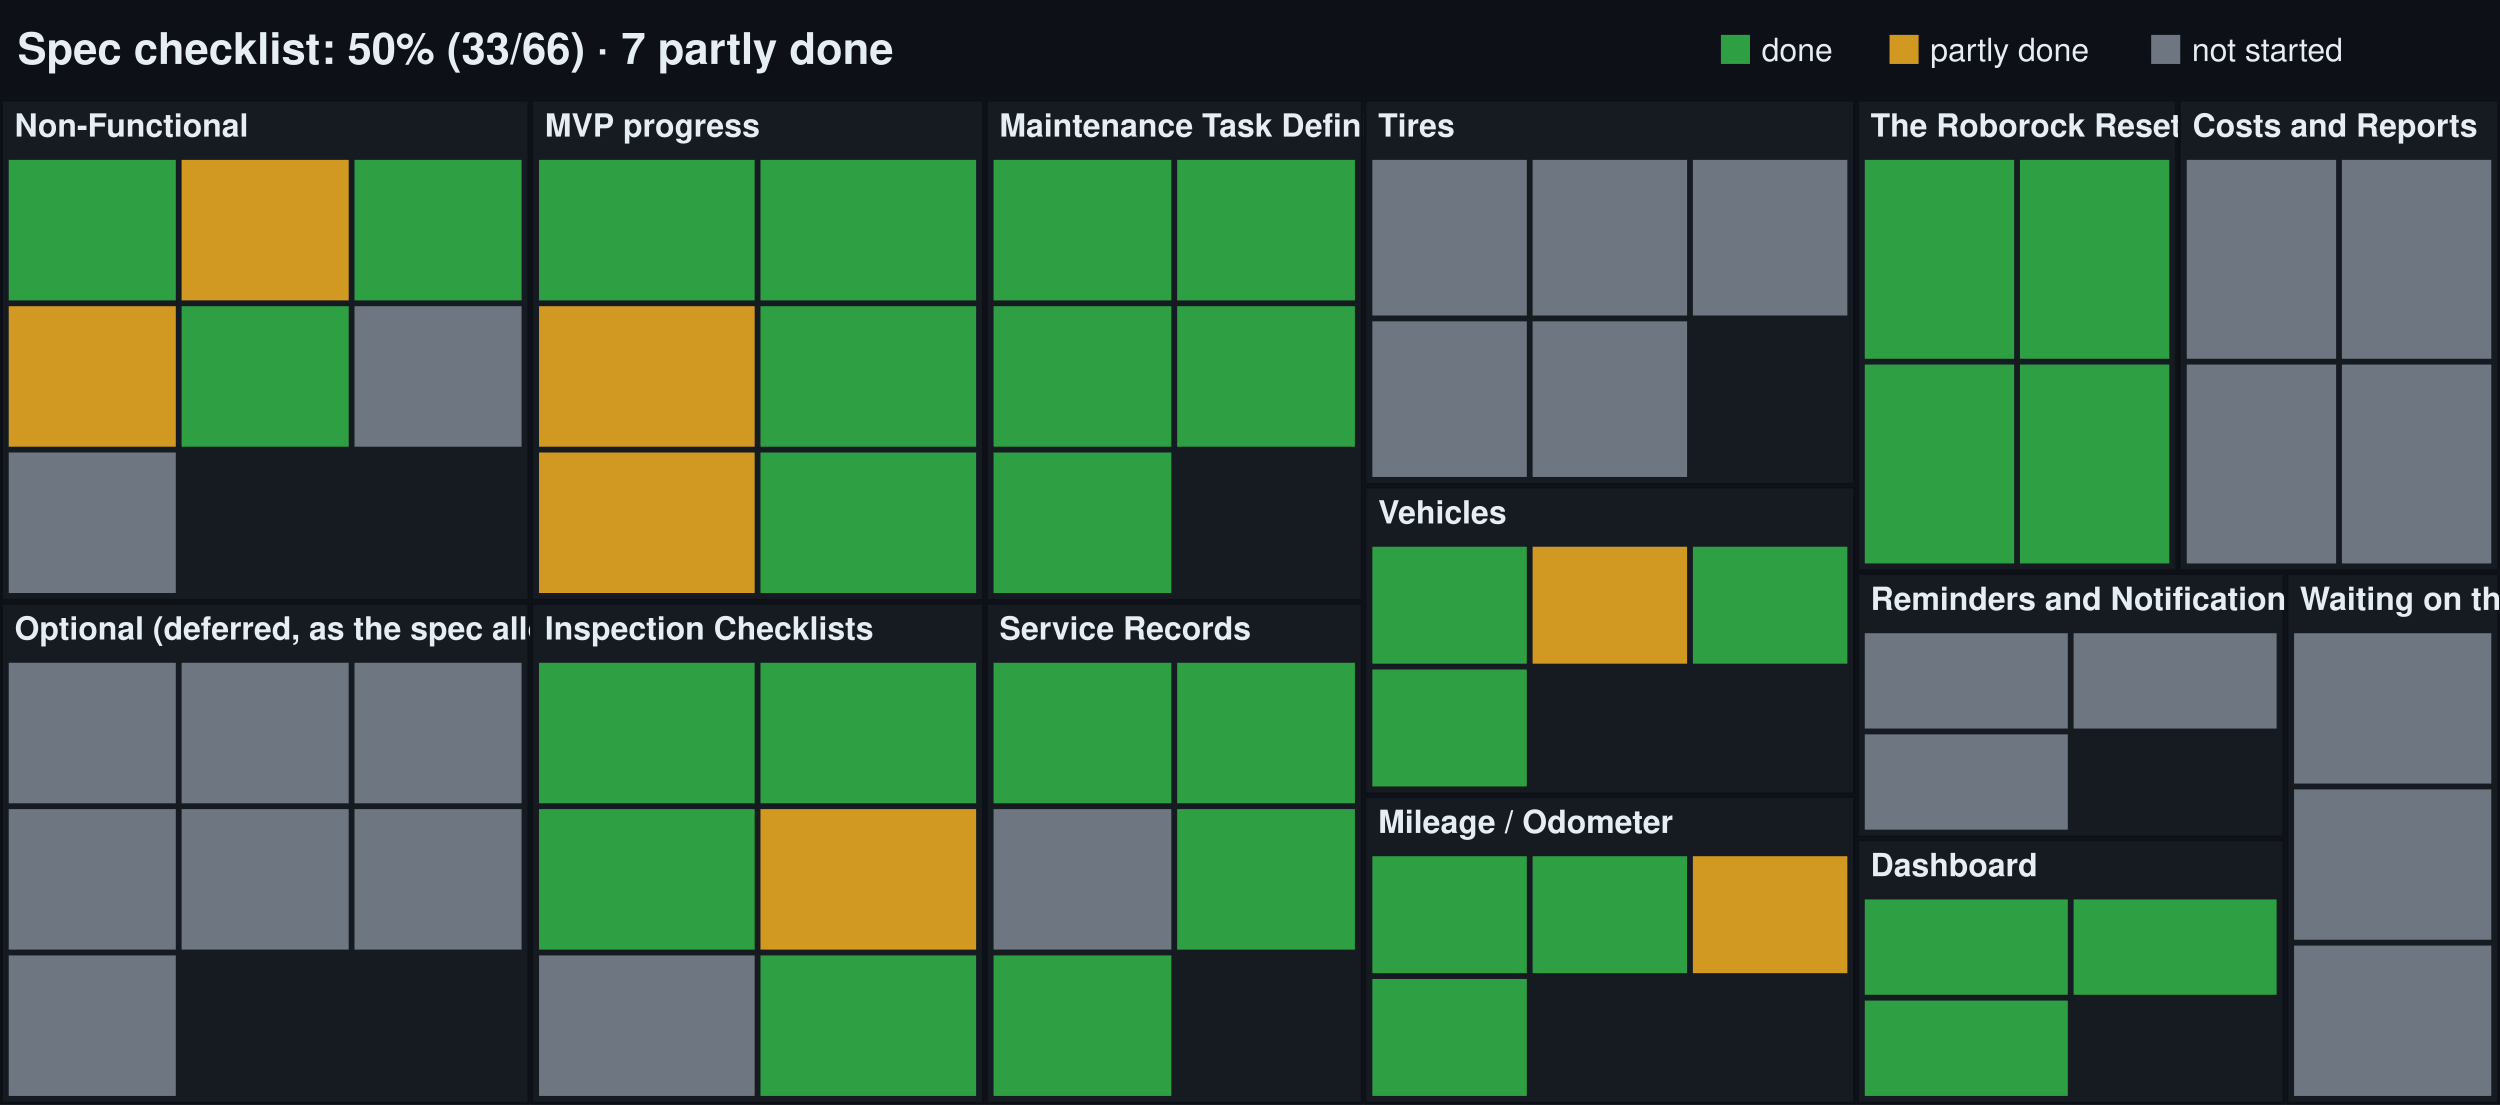
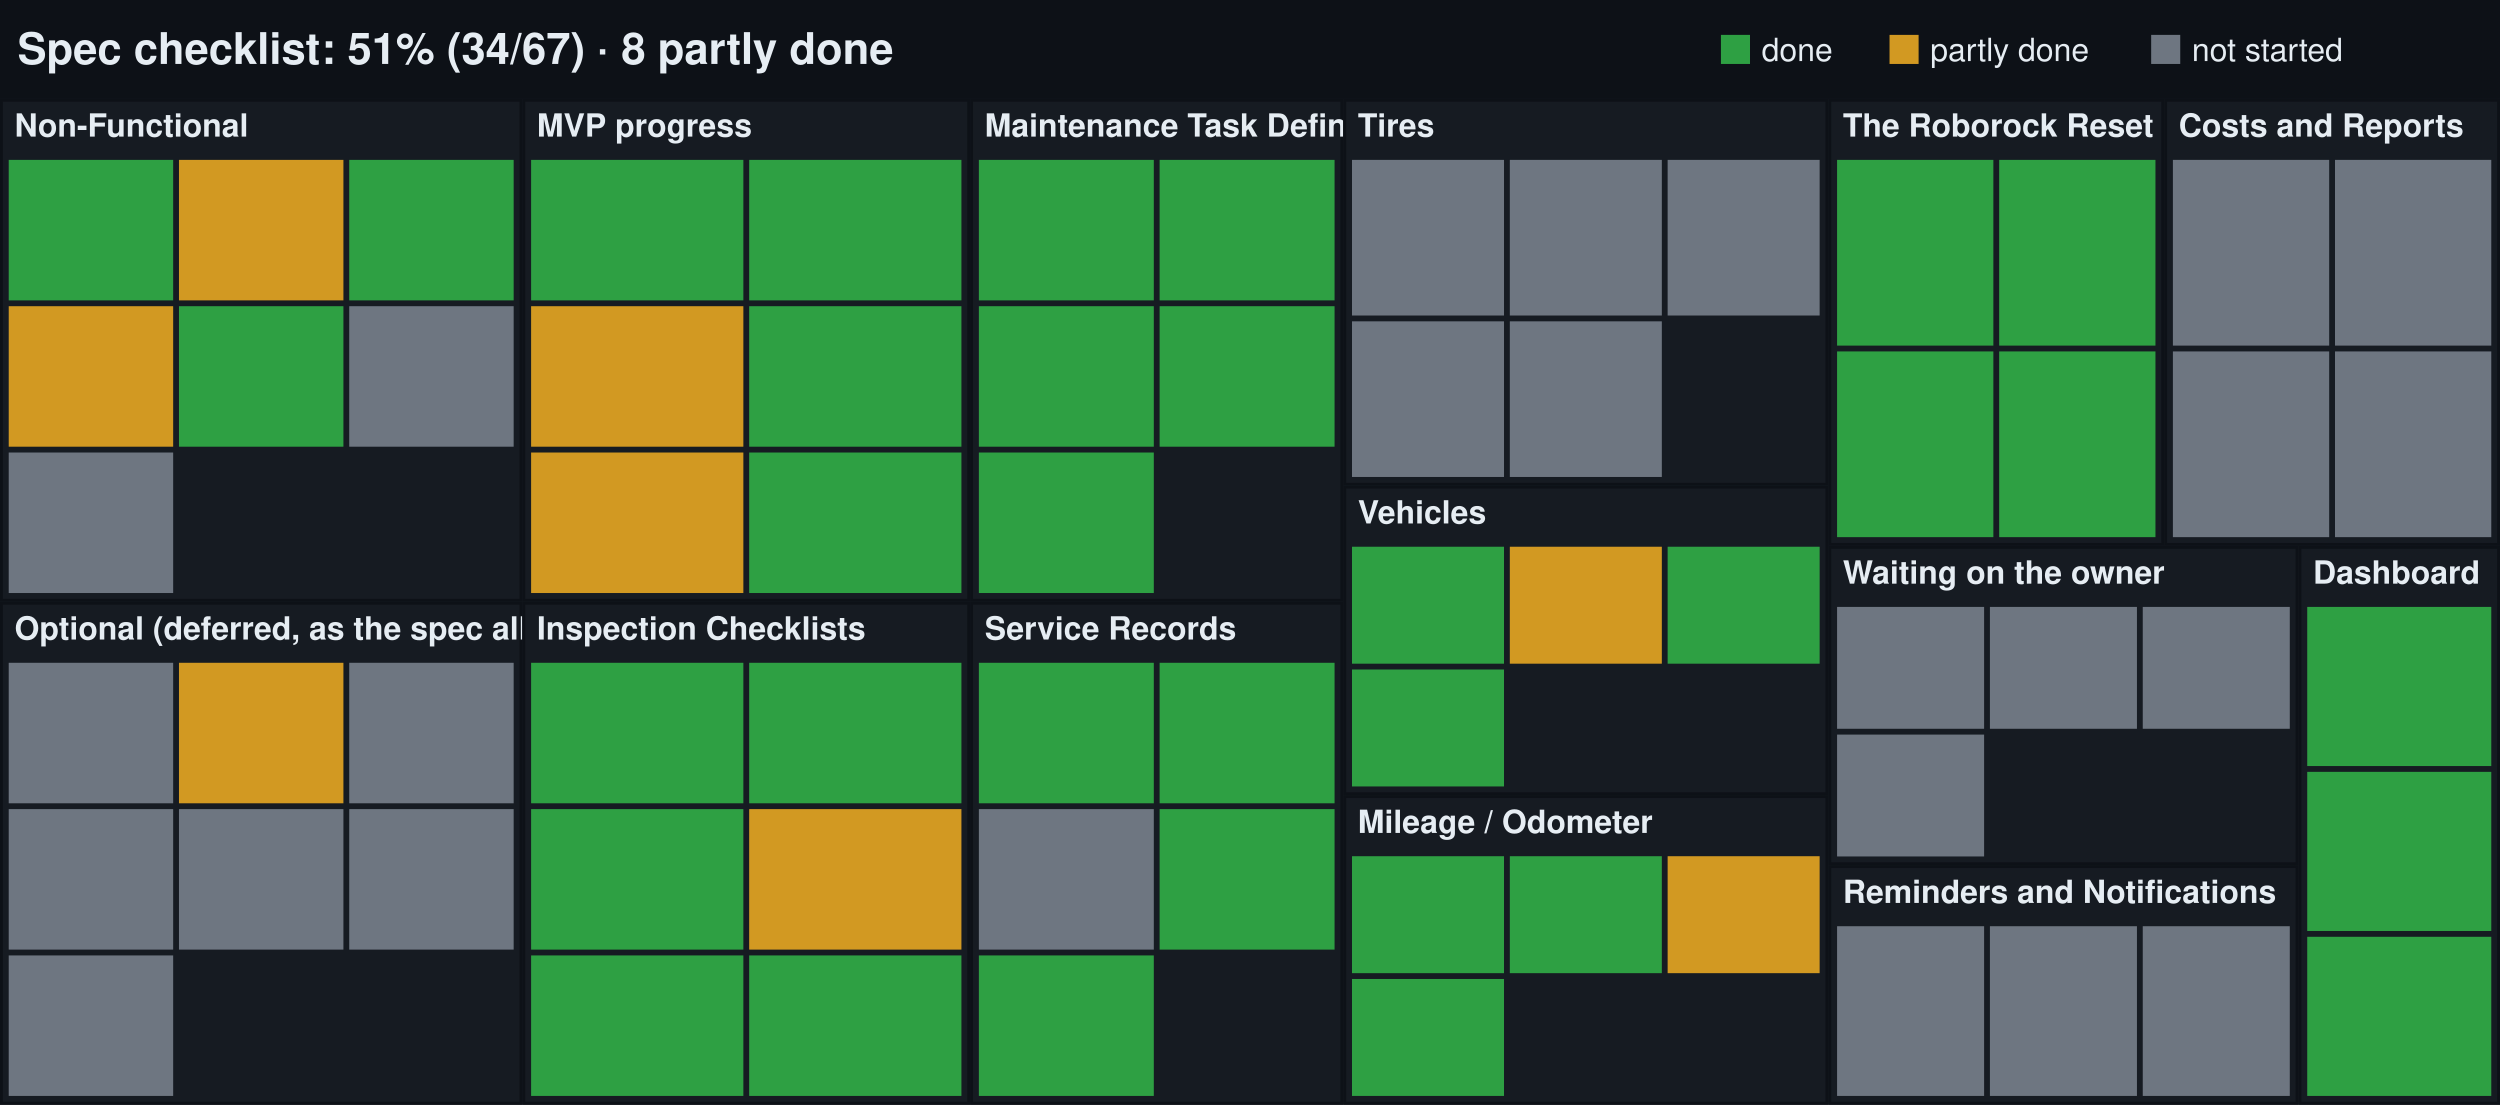
<svg xmlns="http://www.w3.org/2000/svg" width="860" height="380" viewBox="0 0 860 380" font-family="-apple-system,Segoe UI,Helvetica,Arial,sans-serif">
  <rect width="860" height="380" fill="#0d1117" />
-   <text x="6" y="22" fill="#e6edf3" font-size="15" font-weight="600">Spec checklist: 50% (33/66) · 7 partly done</text>
+   <text x="6" y="22" fill="#e6edf3" font-size="15" font-weight="600">Spec checklist: 51% (34/67) · 8 partly done</text>
  <g font-size="11">
    <rect x="592" y="12" width="10" height="10" fill="#2ea043" />
    <text x="606" y="21" fill="#e6edf3">done</text>
    <rect x="650" y="12" width="10" height="10" fill="#d29922" />
    <text x="664" y="21" fill="#e6edf3">partly done</text>
    <rect x="740" y="12" width="10" height="10" fill="#6e7681" />
    <text x="754" y="21" fill="#e6edf3">not started</text>
  </g>
-   <svg x="0" y="34" width="182.424" height="173">
-     <rect width="182.424" height="173" fill="#161b22" stroke="#0d1117" stroke-width="2" />
+   <svg x="0" y="34" width="179.701" height="173">
+     <rect width="179.701" height="173" fill="#161b22" stroke="#0d1117" stroke-width="2" />
    <text x="5" y="13" fill="#e6edf3" font-size="11" font-weight="600">Non-Functional</text>
-     <rect x="3" y="21" width="57.475" height="48.333" fill="#2ea043" />
-     <rect x="62.475" y="21" width="57.475" height="48.333" fill="#d29922" />
-     <rect x="121.949" y="21" width="57.475" height="48.333" fill="#2ea043" />
-     <rect x="3" y="71.333" width="57.475" height="48.333" fill="#d29922" />
-     <rect x="62.475" y="71.333" width="57.475" height="48.333" fill="#2ea043" />
-     <rect x="121.949" y="71.333" width="57.475" height="48.333" fill="#6e7681" />
-     <rect x="3" y="121.667" width="57.475" height="48.333" fill="#6e7681" />
+     <rect x="3" y="21" width="56.567" height="48.333" fill="#2ea043" />
+     <rect x="61.567" y="21" width="56.567" height="48.333" fill="#d29922" />
+     <rect x="120.134" y="21" width="56.567" height="48.333" fill="#2ea043" />
+     <rect x="3" y="71.333" width="56.567" height="48.333" fill="#d29922" />
+     <rect x="61.567" y="71.333" width="56.567" height="48.333" fill="#2ea043" />
+     <rect x="120.134" y="71.333" width="56.567" height="48.333" fill="#6e7681" />
+     <rect x="3" y="121.667" width="56.567" height="48.333" fill="#6e7681" />
  </svg>
-   <svg x="0" y="207" width="182.424" height="173">
-     <rect width="182.424" height="173" fill="#161b22" stroke="#0d1117" stroke-width="2" />
+   <svg x="0" y="207" width="179.701" height="173">
+     <rect width="179.701" height="173" fill="#161b22" stroke="#0d1117" stroke-width="2" />
    <text x="5" y="13" fill="#e6edf3" font-size="11" font-weight="600">Optional (deferred, as the spec allows)</text>
-     <rect x="3" y="21" width="57.475" height="48.333" fill="#6e7681" />
-     <rect x="62.475" y="21" width="57.475" height="48.333" fill="#6e7681" />
-     <rect x="121.949" y="21" width="57.475" height="48.333" fill="#6e7681" />
-     <rect x="3" y="71.333" width="57.475" height="48.333" fill="#6e7681" />
-     <rect x="62.475" y="71.333" width="57.475" height="48.333" fill="#6e7681" />
-     <rect x="121.949" y="71.333" width="57.475" height="48.333" fill="#6e7681" />
-     <rect x="3" y="121.667" width="57.475" height="48.333" fill="#6e7681" />
+     <rect x="3" y="21" width="56.567" height="48.333" fill="#6e7681" />
+     <rect x="61.567" y="21" width="56.567" height="48.333" fill="#d29922" />
+     <rect x="120.134" y="21" width="56.567" height="48.333" fill="#6e7681" />
+     <rect x="3" y="71.333" width="56.567" height="48.333" fill="#6e7681" />
+     <rect x="61.567" y="71.333" width="56.567" height="48.333" fill="#6e7681" />
+     <rect x="120.134" y="71.333" width="56.567" height="48.333" fill="#6e7681" />
+     <rect x="3" y="121.667" width="56.567" height="48.333" fill="#6e7681" />
  </svg>
-   <svg x="182.424" y="34" width="156.364" height="173">
-     <rect width="156.364" height="173" fill="#161b22" stroke="#0d1117" stroke-width="2" />
+   <svg x="179.701" y="34" width="154.03" height="173">
+     <rect width="154.03" height="173" fill="#161b22" stroke="#0d1117" stroke-width="2" />
    <text x="5" y="13" fill="#e6edf3" font-size="11" font-weight="600">MVP progress</text>
-     <rect x="3" y="21" width="74.182" height="48.333" fill="#2ea043" />
-     <rect x="79.182" y="21" width="74.182" height="48.333" fill="#2ea043" />
-     <rect x="3" y="71.333" width="74.182" height="48.333" fill="#d29922" />
-     <rect x="79.182" y="71.333" width="74.182" height="48.333" fill="#2ea043" />
-     <rect x="3" y="121.667" width="74.182" height="48.333" fill="#d29922" />
-     <rect x="79.182" y="121.667" width="74.182" height="48.333" fill="#2ea043" />
+     <rect x="3" y="21" width="73.015" height="48.333" fill="#2ea043" />
+     <rect x="78.015" y="21" width="73.015" height="48.333" fill="#2ea043" />
+     <rect x="3" y="71.333" width="73.015" height="48.333" fill="#d29922" />
+     <rect x="78.015" y="71.333" width="73.015" height="48.333" fill="#2ea043" />
+     <rect x="3" y="121.667" width="73.015" height="48.333" fill="#d29922" />
+     <rect x="78.015" y="121.667" width="73.015" height="48.333" fill="#2ea043" />
  </svg>
-   <svg x="182.424" y="207" width="156.364" height="173">
-     <rect width="156.364" height="173" fill="#161b22" stroke="#0d1117" stroke-width="2" />
+   <svg x="179.701" y="207" width="154.03" height="173">
+     <rect width="154.03" height="173" fill="#161b22" stroke="#0d1117" stroke-width="2" />
    <text x="5" y="13" fill="#e6edf3" font-size="11" font-weight="600">Inspection Checklists</text>
-     <rect x="3" y="21" width="74.182" height="48.333" fill="#2ea043" />
-     <rect x="79.182" y="21" width="74.182" height="48.333" fill="#2ea043" />
-     <rect x="3" y="71.333" width="74.182" height="48.333" fill="#2ea043" />
-     <rect x="79.182" y="71.333" width="74.182" height="48.333" fill="#d29922" />
-     <rect x="3" y="121.667" width="74.182" height="48.333" fill="#6e7681" />
-     <rect x="79.182" y="121.667" width="74.182" height="48.333" fill="#2ea043" />
+     <rect x="3" y="21" width="73.015" height="48.333" fill="#2ea043" />
+     <rect x="78.015" y="21" width="73.015" height="48.333" fill="#2ea043" />
+     <rect x="3" y="71.333" width="73.015" height="48.333" fill="#2ea043" />
+     <rect x="78.015" y="71.333" width="73.015" height="48.333" fill="#d29922" />
+     <rect x="3" y="121.667" width="73.015" height="48.333" fill="#2ea043" />
+     <rect x="78.015" y="121.667" width="73.015" height="48.333" fill="#2ea043" />
  </svg>
-   <svg x="338.788" y="34" width="130.303" height="173">
-     <rect width="130.303" height="173" fill="#161b22" stroke="#0d1117" stroke-width="2" />
+   <svg x="333.731" y="34" width="128.358" height="173">
+     <rect width="128.358" height="173" fill="#161b22" stroke="#0d1117" stroke-width="2" />
    <text x="5" y="13" fill="#e6edf3" font-size="11" font-weight="600">Maintenance Task Definitions</text>
-     <rect x="3" y="21" width="61.152" height="48.333" fill="#2ea043" />
-     <rect x="66.152" y="21" width="61.152" height="48.333" fill="#2ea043" />
-     <rect x="3" y="71.333" width="61.152" height="48.333" fill="#2ea043" />
-     <rect x="66.152" y="71.333" width="61.152" height="48.333" fill="#2ea043" />
-     <rect x="3" y="121.667" width="61.152" height="48.333" fill="#2ea043" />
+     <rect x="3" y="21" width="60.179" height="48.333" fill="#2ea043" />
+     <rect x="65.179" y="21" width="60.179" height="48.333" fill="#2ea043" />
+     <rect x="3" y="71.333" width="60.179" height="48.333" fill="#2ea043" />
+     <rect x="65.179" y="71.333" width="60.179" height="48.333" fill="#2ea043" />
+     <rect x="3" y="121.667" width="60.179" height="48.333" fill="#2ea043" />
  </svg>
-   <svg x="338.788" y="207" width="130.303" height="173">
-     <rect width="130.303" height="173" fill="#161b22" stroke="#0d1117" stroke-width="2" />
+   <svg x="333.731" y="207" width="128.358" height="173">
+     <rect width="128.358" height="173" fill="#161b22" stroke="#0d1117" stroke-width="2" />
    <text x="5" y="13" fill="#e6edf3" font-size="11" font-weight="600">Service Records</text>
-     <rect x="3" y="21" width="61.152" height="48.333" fill="#2ea043" />
-     <rect x="66.152" y="21" width="61.152" height="48.333" fill="#2ea043" />
-     <rect x="3" y="71.333" width="61.152" height="48.333" fill="#6e7681" />
-     <rect x="66.152" y="71.333" width="61.152" height="48.333" fill="#2ea043" />
-     <rect x="3" y="121.667" width="61.152" height="48.333" fill="#2ea043" />
+     <rect x="3" y="21" width="60.179" height="48.333" fill="#2ea043" />
+     <rect x="65.179" y="21" width="60.179" height="48.333" fill="#2ea043" />
+     <rect x="3" y="71.333" width="60.179" height="48.333" fill="#6e7681" />
+     <rect x="65.179" y="71.333" width="60.179" height="48.333" fill="#2ea043" />
+     <rect x="3" y="121.667" width="60.179" height="48.333" fill="#2ea043" />
  </svg>
-   <svg x="469.091" y="34" width="169.394" height="133.077">
-     <rect width="169.394" height="133.077" fill="#161b22" stroke="#0d1117" stroke-width="2" />
+   <svg x="462.09" y="34" width="166.866" height="133.077">
+     <rect width="166.866" height="133.077" fill="#161b22" stroke="#0d1117" stroke-width="2" />
    <text x="5" y="13" fill="#e6edf3" font-size="11" font-weight="600">Tires</text>
-     <rect x="3" y="21" width="53.131" height="53.538" fill="#6e7681" />
-     <rect x="58.131" y="21" width="53.131" height="53.538" fill="#6e7681" />
-     <rect x="113.263" y="21" width="53.131" height="53.538" fill="#6e7681" />
-     <rect x="3" y="76.538" width="53.131" height="53.538" fill="#6e7681" />
-     <rect x="58.131" y="76.538" width="53.131" height="53.538" fill="#6e7681" />
+     <rect x="3" y="21" width="52.289" height="53.538" fill="#6e7681" />
+     <rect x="57.289" y="21" width="52.289" height="53.538" fill="#6e7681" />
+     <rect x="111.577" y="21" width="52.289" height="53.538" fill="#6e7681" />
+     <rect x="3" y="76.538" width="52.289" height="53.538" fill="#6e7681" />
+     <rect x="57.289" y="76.538" width="52.289" height="53.538" fill="#6e7681" />
  </svg>
-   <svg x="469.091" y="167.077" width="169.394" height="106.462">
-     <rect width="169.394" height="106.462" fill="#161b22" stroke="#0d1117" stroke-width="2" />
+   <svg x="462.09" y="167.077" width="166.866" height="106.462">
+     <rect width="166.866" height="106.462" fill="#161b22" stroke="#0d1117" stroke-width="2" />
    <text x="5" y="13" fill="#e6edf3" font-size="11" font-weight="600">Vehicles</text>
-     <rect x="3" y="21" width="53.131" height="40.231" fill="#2ea043" />
-     <rect x="58.131" y="21" width="53.131" height="40.231" fill="#d29922" />
-     <rect x="113.263" y="21" width="53.131" height="40.231" fill="#2ea043" />
-     <rect x="3" y="63.231" width="53.131" height="40.231" fill="#2ea043" />
+     <rect x="3" y="21" width="52.289" height="40.231" fill="#2ea043" />
+     <rect x="57.289" y="21" width="52.289" height="40.231" fill="#d29922" />
+     <rect x="111.577" y="21" width="52.289" height="40.231" fill="#2ea043" />
+     <rect x="3" y="63.231" width="52.289" height="40.231" fill="#2ea043" />
  </svg>
-   <svg x="469.091" y="273.538" width="169.394" height="106.462">
-     <rect width="169.394" height="106.462" fill="#161b22" stroke="#0d1117" stroke-width="2" />
+   <svg x="462.09" y="273.538" width="166.866" height="106.462">
+     <rect width="166.866" height="106.462" fill="#161b22" stroke="#0d1117" stroke-width="2" />
    <text x="5" y="13" fill="#e6edf3" font-size="11" font-weight="600">Mileage / Odometer</text>
-     <rect x="3" y="21" width="53.131" height="40.231" fill="#2ea043" />
-     <rect x="58.131" y="21" width="53.131" height="40.231" fill="#2ea043" />
-     <rect x="113.263" y="21" width="53.131" height="40.231" fill="#d29922" />
-     <rect x="3" y="63.231" width="53.131" height="40.231" fill="#2ea043" />
+     <rect x="3" y="21" width="52.289" height="40.231" fill="#2ea043" />
+     <rect x="57.289" y="21" width="52.289" height="40.231" fill="#2ea043" />
+     <rect x="111.577" y="21" width="52.289" height="40.231" fill="#d29922" />
+     <rect x="3" y="63.231" width="52.289" height="40.231" fill="#2ea043" />
  </svg>
-   <svg x="638.485" y="34" width="110.758" height="162.824">
-     <rect width="110.758" height="162.824" fill="#161b22" stroke="#0d1117" stroke-width="2" />
+   <svg x="628.955" y="34" width="115.522" height="153.778">
+     <rect width="115.522" height="153.778" fill="#161b22" stroke="#0d1117" stroke-width="2" />
    <text x="5" y="13" fill="#e6edf3" font-size="11" font-weight="600">The Roborock Reset</text>
-     <rect x="3" y="21" width="51.379" height="68.412" fill="#2ea043" />
-     <rect x="56.379" y="21" width="51.379" height="68.412" fill="#2ea043" />
-     <rect x="3" y="91.412" width="51.379" height="68.412" fill="#2ea043" />
-     <rect x="56.379" y="91.412" width="51.379" height="68.412" fill="#2ea043" />
+     <rect x="3" y="21" width="53.761" height="63.889" fill="#2ea043" />
+     <rect x="58.761" y="21" width="53.761" height="63.889" fill="#2ea043" />
+     <rect x="3" y="86.889" width="53.761" height="63.889" fill="#2ea043" />
+     <rect x="58.761" y="86.889" width="53.761" height="63.889" fill="#2ea043" />
  </svg>
-   <svg x="749.242" y="34" width="110.758" height="162.824">
-     <rect width="110.758" height="162.824" fill="#161b22" stroke="#0d1117" stroke-width="2" />
+   <svg x="744.478" y="34" width="115.522" height="153.778">
+     <rect width="115.522" height="153.778" fill="#161b22" stroke="#0d1117" stroke-width="2" />
    <text x="5" y="13" fill="#e6edf3" font-size="11" font-weight="600">Costs and Reports</text>
-     <rect x="3" y="21" width="51.379" height="68.412" fill="#6e7681" />
-     <rect x="56.379" y="21" width="51.379" height="68.412" fill="#6e7681" />
-     <rect x="3" y="91.412" width="51.379" height="68.412" fill="#6e7681" />
-     <rect x="56.379" y="91.412" width="51.379" height="68.412" fill="#6e7681" />
+     <rect x="3" y="21" width="53.761" height="63.889" fill="#6e7681" />
+     <rect x="58.761" y="21" width="53.761" height="63.889" fill="#6e7681" />
+     <rect x="3" y="86.889" width="53.761" height="63.889" fill="#6e7681" />
+     <rect x="58.761" y="86.889" width="53.761" height="63.889" fill="#6e7681" />
  </svg>
-   <svg x="638.485" y="196.824" width="147.677" height="91.588">
-     <rect width="147.677" height="91.588" fill="#161b22" stroke="#0d1117" stroke-width="2" />
+   <svg x="628.955" y="187.778" width="161.731" height="109.841">
+     <rect width="161.731" height="109.841" fill="#161b22" stroke="#0d1117" stroke-width="2" />
+     <text x="5" y="13" fill="#e6edf3" font-size="11" font-weight="600">Waiting on the owner</text>
+     <rect x="3" y="21" width="50.577" height="41.921" fill="#6e7681" />
+     <rect x="55.577" y="21" width="50.577" height="41.921" fill="#6e7681" />
+     <rect x="108.154" y="21" width="50.577" height="41.921" fill="#6e7681" />
+     <rect x="3" y="64.921" width="50.577" height="41.921" fill="#6e7681" />
+   </svg>
+   <svg x="628.955" y="297.619" width="161.731" height="82.381">
+     <rect width="161.731" height="82.381" fill="#161b22" stroke="#0d1117" stroke-width="2" />
    <text x="5" y="13" fill="#e6edf3" font-size="11" font-weight="600">Reminders and Notifications</text>
-     <rect x="3" y="21" width="69.838" height="32.794" fill="#6e7681" />
-     <rect x="74.838" y="21" width="69.838" height="32.794" fill="#6e7681" />
-     <rect x="3" y="55.794" width="69.838" height="32.794" fill="#6e7681" />
+     <rect x="3" y="21" width="50.577" height="58.381" fill="#6e7681" />
+     <rect x="55.577" y="21" width="50.577" height="58.381" fill="#6e7681" />
+     <rect x="108.154" y="21" width="50.577" height="58.381" fill="#6e7681" />
  </svg>
-   <svg x="638.485" y="288.412" width="147.677" height="91.588">
-     <rect width="147.677" height="91.588" fill="#161b22" stroke="#0d1117" stroke-width="2" />
+   <svg x="790.687" y="187.778" width="69.313" height="192.222">
+     <rect width="69.313" height="192.222" fill="#161b22" stroke="#0d1117" stroke-width="2" />
    <text x="5" y="13" fill="#e6edf3" font-size="11" font-weight="600">Dashboard</text>
-     <rect x="3" y="21" width="69.838" height="32.794" fill="#2ea043" />
-     <rect x="74.838" y="21" width="69.838" height="32.794" fill="#2ea043" />
-     <rect x="3" y="55.794" width="69.838" height="32.794" fill="#2ea043" />
-   </svg>
-   <svg x="786.162" y="196.824" width="73.838" height="183.176">
-     <rect width="73.838" height="183.176" fill="#161b22" stroke="#0d1117" stroke-width="2" />
-     <text x="5" y="13" fill="#e6edf3" font-size="11" font-weight="600">Waiting on the owner</text>
-     <rect x="3" y="21" width="67.838" height="51.725" fill="#6e7681" />
-     <rect x="3" y="74.725" width="67.838" height="51.725" fill="#6e7681" />
-     <rect x="3" y="128.451" width="67.838" height="51.725" fill="#6e7681" />
+     <rect x="3" y="21" width="63.313" height="54.741" fill="#2ea043" />
+     <rect x="3" y="77.741" width="63.313" height="54.741" fill="#2ea043" />
+     <rect x="3" y="134.481" width="63.313" height="54.741" fill="#2ea043" />
  </svg>
</svg>
